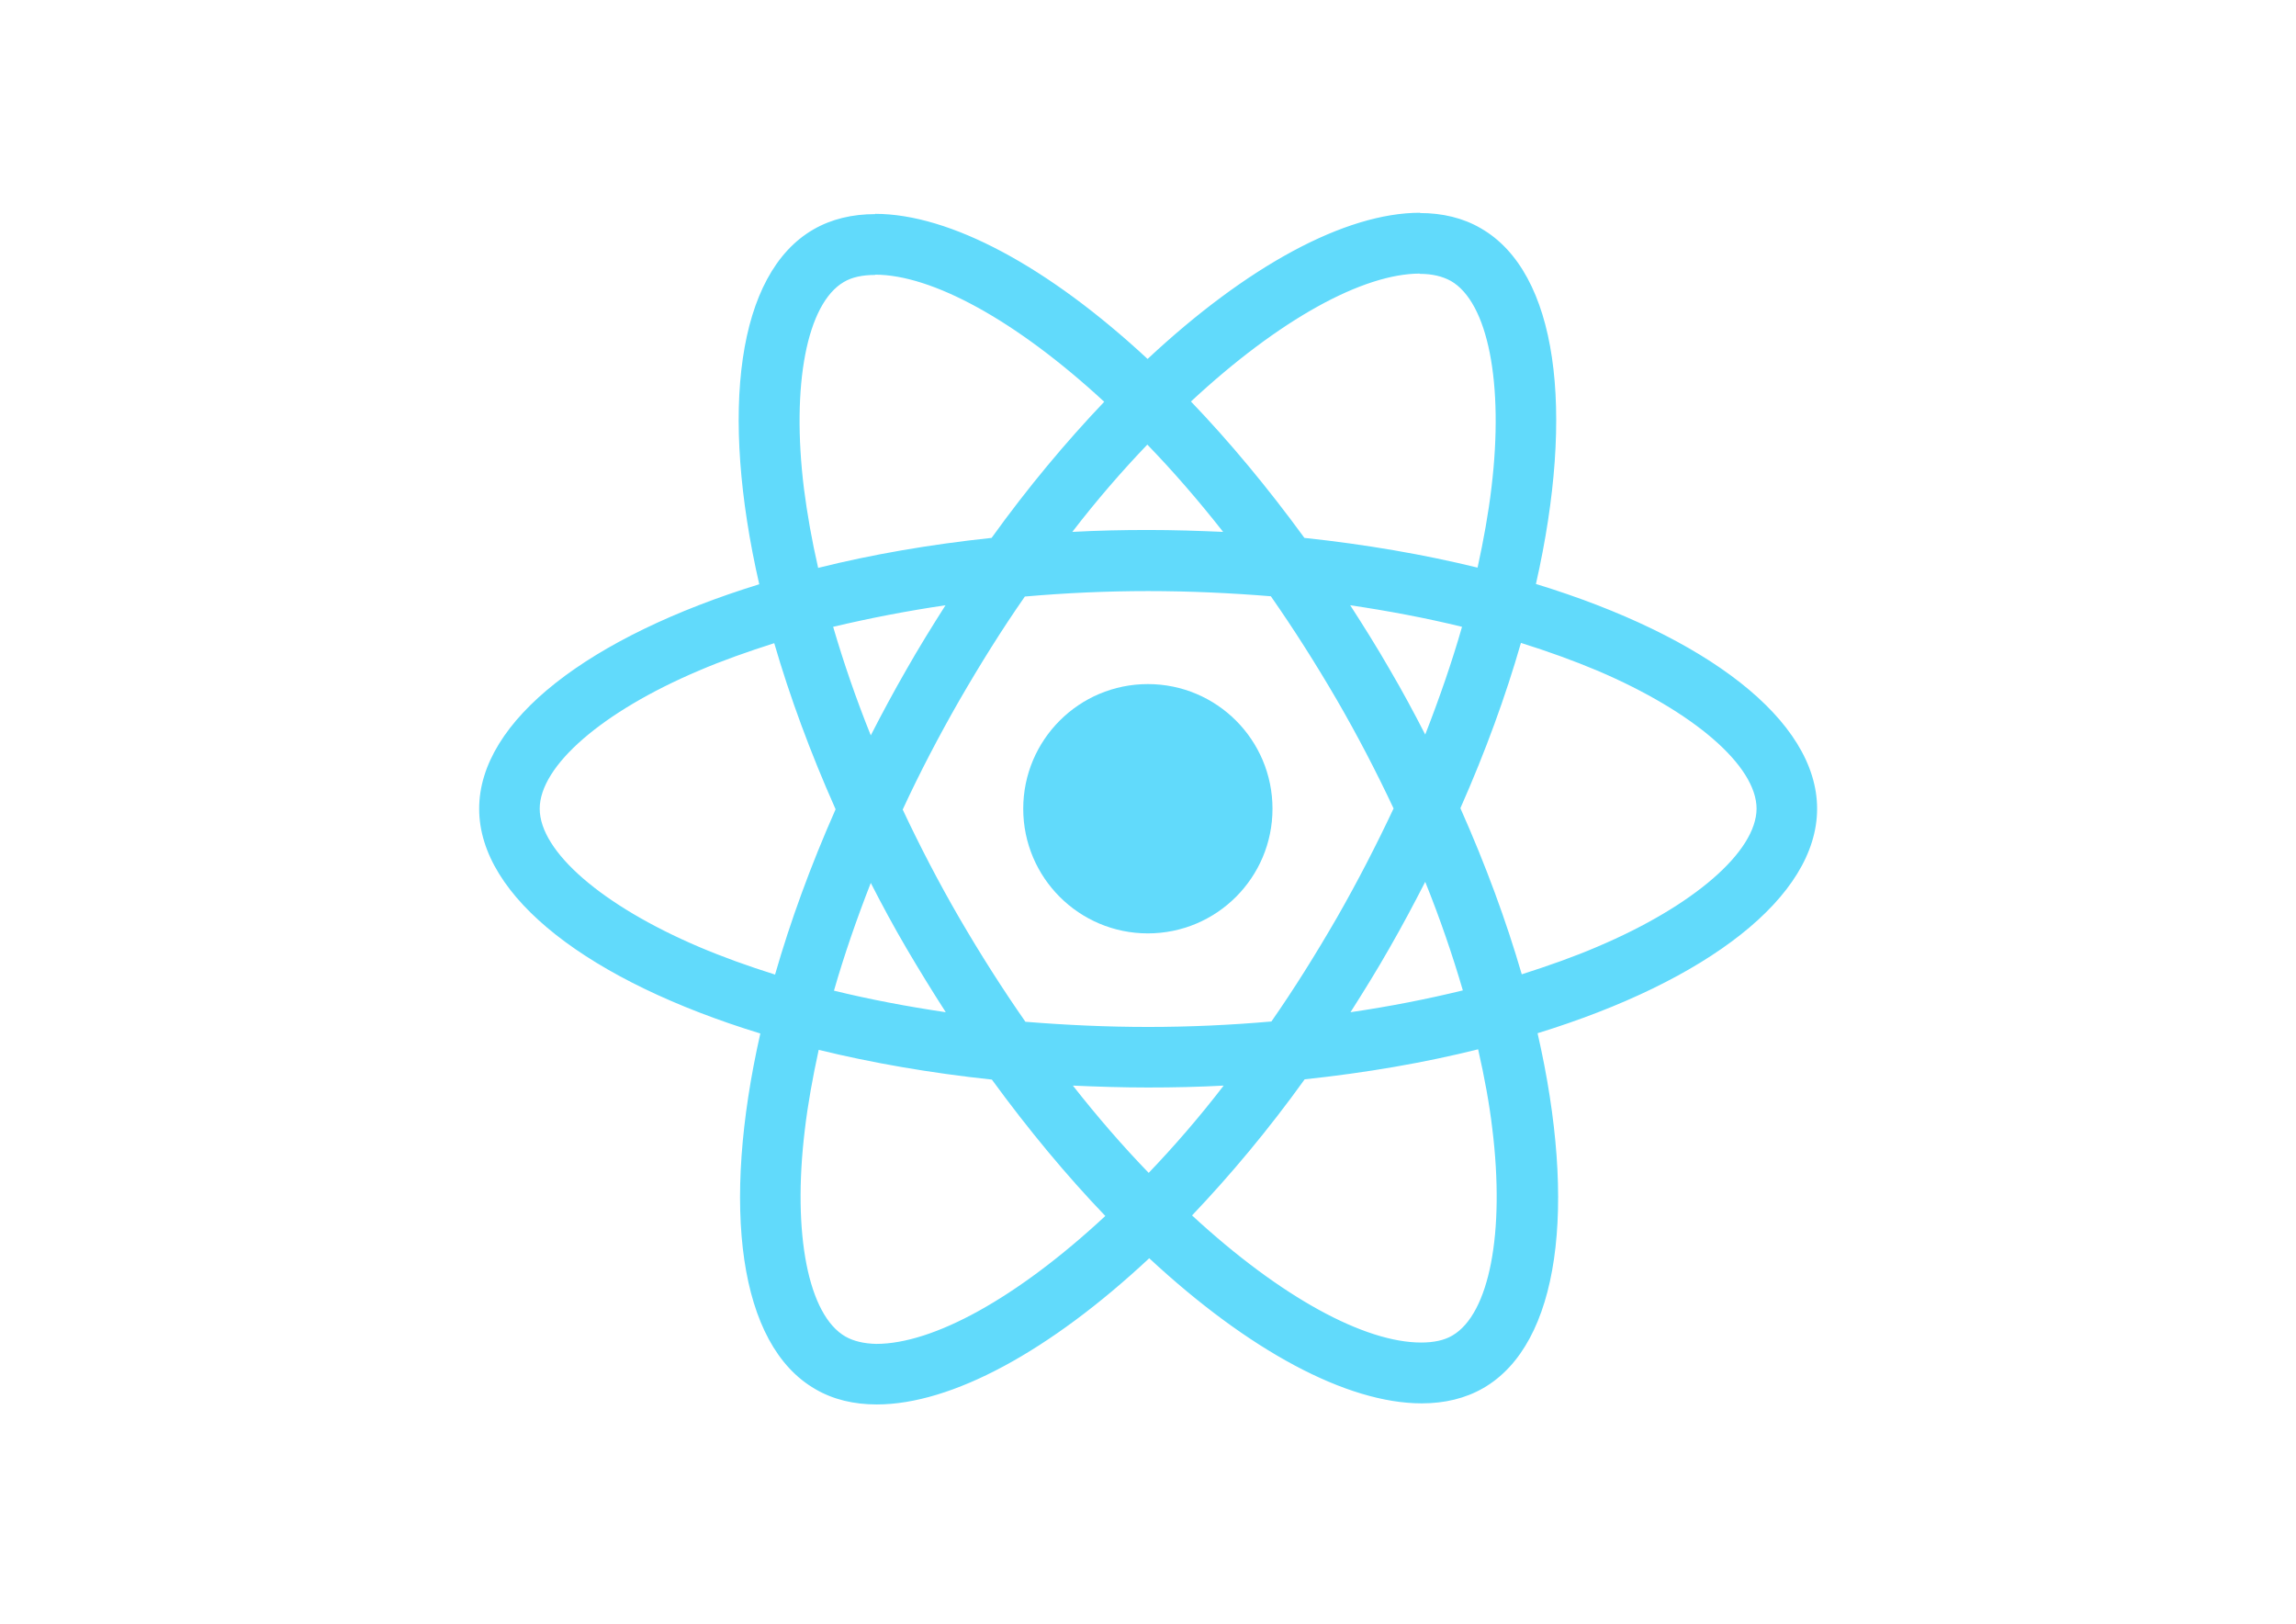
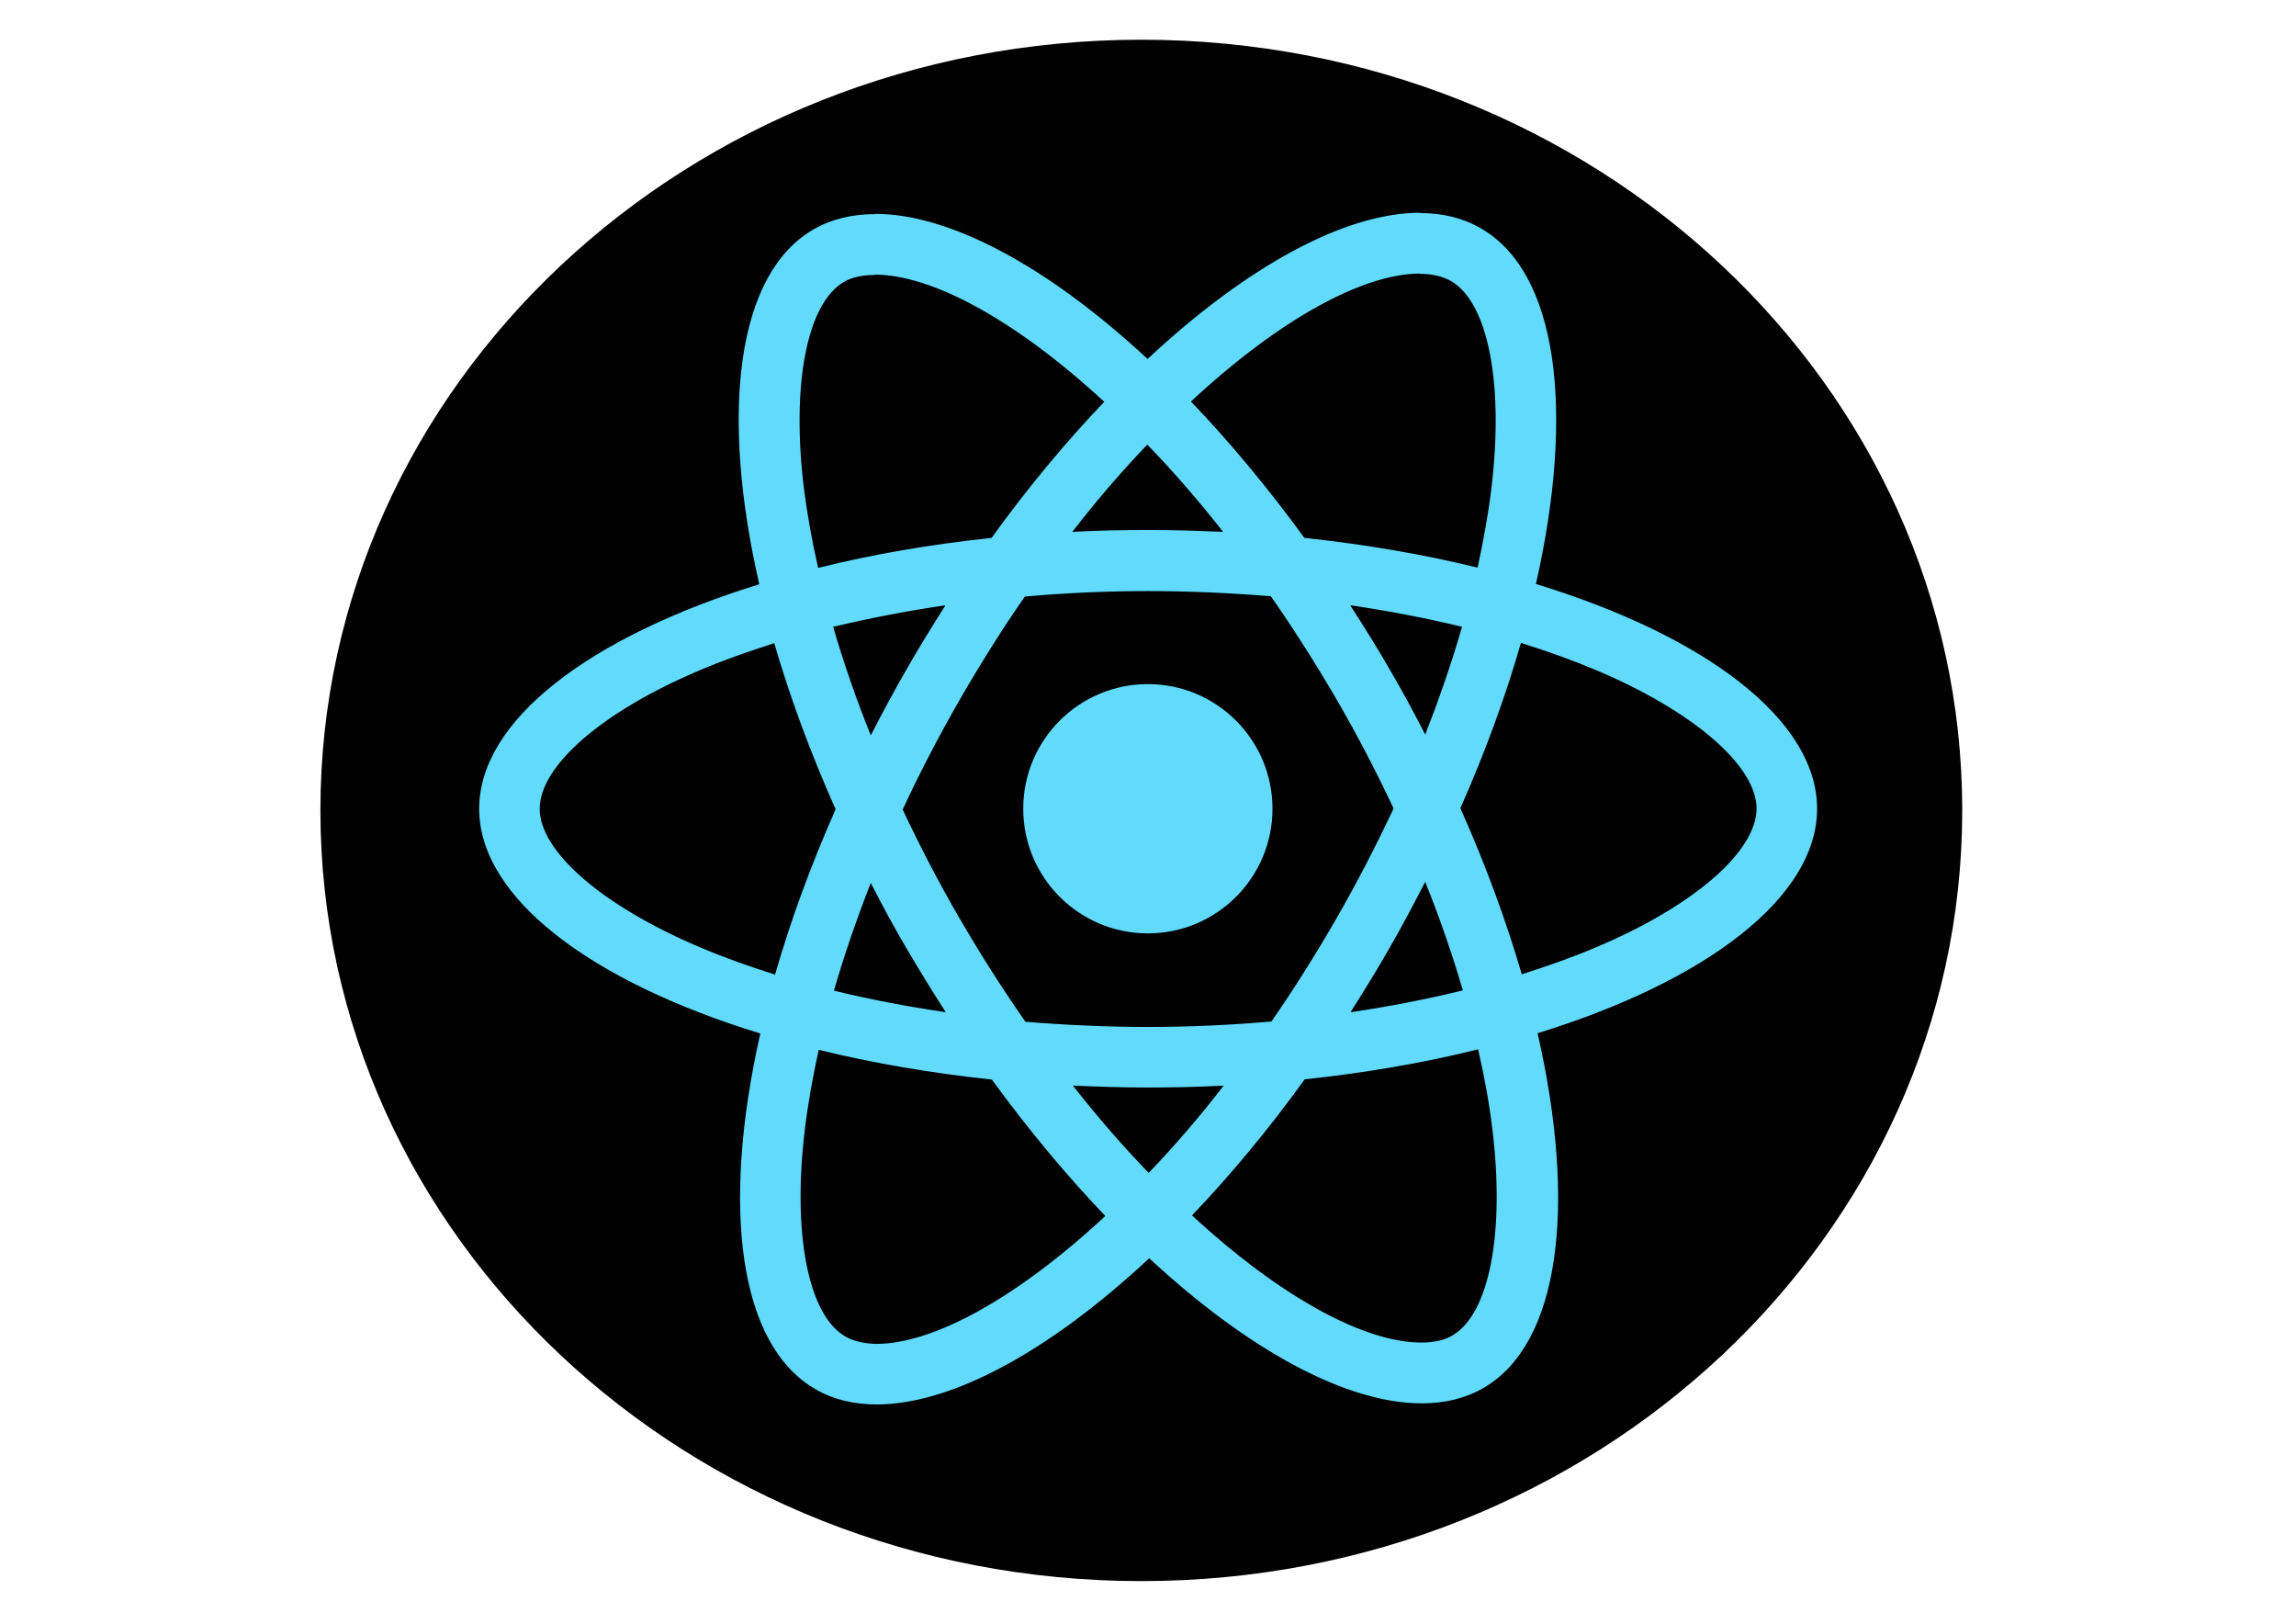
<svg xmlns="http://www.w3.org/2000/svg" version="1.1" id="Layer_2_1_" x="0px" y="0px" viewBox="0 0 841.9 595.3" enable-background="new 0 0 841.9 595.3" xml:space="preserve">
-   <g>
-     <path fill="#61DAFB" d="M666.3,296.5c0-32.5-40.7-63.3-103.1-82.4c14.4-63.6,8-114.2-20.2-130.4c-6.5-3.8-14.1-5.6-22.4-5.6v22.3   c4.6,0,8.3,0.9,11.4,2.6c13.6,7.8,19.5,37.5,14.9,75.7c-1.1,9.4-2.9,19.3-5.1,29.4c-19.6-4.8-41-8.5-63.5-10.9   c-13.5-18.5-27.5-35.3-41.6-50c32.6-30.3,63.2-46.9,84-46.9l0-22.3c0,0,0,0,0,0c-27.5,0-63.5,19.6-99.9,53.6   c-36.4-33.8-72.4-53.2-99.9-53.2v22.3c20.7,0,51.4,16.5,84,46.6c-14,14.7-28,31.4-41.3,49.9c-22.6,2.4-44,6.1-63.6,11   c-2.3-10-4-19.7-5.2-29c-4.7-38.2,1.1-67.9,14.6-75.8c3-1.8,6.9-2.6,11.5-2.6l0-22.3c0,0,0,0,0,0c-8.4,0-16,1.8-22.6,5.6   c-28.1,16.2-34.4,66.7-19.9,130.1c-62.2,19.2-102.7,49.9-102.7,82.3c0,32.5,40.7,63.3,103.1,82.4c-14.4,63.6-8,114.2,20.2,130.4   c6.5,3.8,14.1,5.6,22.5,5.6c27.5,0,63.5-19.6,99.9-53.6c36.4,33.8,72.4,53.2,99.9,53.2c8.4,0,16-1.8,22.6-5.6   c28.1-16.2,34.4-66.7,19.9-130.1C625.8,359.7,666.3,328.9,666.3,296.5z M536.1,229.8c-3.7,12.9-8.3,26.2-13.5,39.5   c-4.1-8-8.4-16-13.1-24c-4.6-8-9.5-15.8-14.4-23.4C509.3,224,523,226.6,536.1,229.8z M490.3,336.3c-7.8,13.5-15.8,26.3-24.1,38.2   c-14.9,1.3-30,2-45.2,2c-15.1,0-30.2-0.7-45-1.9c-8.3-11.9-16.4-24.6-24.2-38c-7.6-13.1-14.5-26.4-20.8-39.8   c6.2-13.4,13.2-26.8,20.7-39.9c7.8-13.5,15.8-26.3,24.1-38.2c14.9-1.3,30-2,45.2-2c15.1,0,30.2,0.7,45,1.9   c8.3,11.9,16.4,24.6,24.2,38c7.6,13.1,14.5,26.4,20.8,39.8C504.7,309.8,497.8,323.2,490.3,336.3z M522.6,323.3   c5.4,13.4,10,26.8,13.8,39.8c-13.1,3.2-26.9,5.9-41.2,8c4.9-7.7,9.8-15.6,14.4-23.7C514.2,339.4,518.5,331.3,522.6,323.3z    M421.2,430c-9.3-9.6-18.6-20.3-27.8-32c9,0.4,18.2,0.7,27.5,0.7c9.4,0,18.7-0.2,27.8-0.7C439.7,409.7,430.4,420.4,421.2,430z    M346.8,371.1c-14.2-2.1-27.9-4.7-41-7.9c3.7-12.9,8.3-26.2,13.5-39.5c4.1,8,8.4,16,13.1,24C337.1,355.7,341.9,363.5,346.8,371.1z    M420.7,163c9.3,9.6,18.6,20.3,27.8,32c-9-0.4-18.2-0.7-27.5-0.7c-9.4,0-18.7,0.2-27.8,0.7C402.2,183.3,411.5,172.6,420.7,163z    M346.7,221.9c-4.9,7.7-9.8,15.6-14.4,23.7c-4.6,8-8.9,16-13,24c-5.4-13.4-10-26.8-13.8-39.8C318.6,226.7,332.4,224,346.7,221.9z    M256.2,347.1c-35.4-15.1-58.3-34.9-58.3-50.6c0-15.7,22.9-35.6,58.3-50.6c8.6-3.7,18-7,27.7-10.1c5.7,19.6,13.2,40,22.5,60.9   c-9.2,20.8-16.6,41.1-22.2,60.6C274.3,354.2,264.9,350.8,256.2,347.1z M310,490c-13.6-7.8-19.5-37.5-14.9-75.7   c1.1-9.4,2.9-19.3,5.1-29.4c19.6,4.8,41,8.5,63.5,10.9c13.5,18.5,27.5,35.3,41.6,50c-32.6,30.3-63.2,46.9-84,46.9   C316.8,492.6,313,491.7,310,490z M547.2,413.8c4.7,38.2-1.1,67.9-14.6,75.8c-3,1.8-6.9,2.6-11.5,2.6c-20.7,0-51.4-16.5-84-46.6   c14-14.7,28-31.4,41.3-49.9c22.6-2.4,44-6.1,63.6-11C544.3,394.8,546.1,404.5,547.2,413.8z M585.7,347.1c-8.6,3.7-18,7-27.7,10.1   c-5.7-19.6-13.2-40-22.5-60.9c9.2-20.8,16.6-41.1,22.2-60.6c9.9,3.1,19.3,6.5,28.1,10.2c35.4,15.1,58.3,34.9,58.3,50.6   C644,312.2,621.1,332.1,585.7,347.1z" />
-     <polygon fill="#61DAFB" points="320.8,78.4 320.8,78.4 320.8,78.4  " />
-     <circle fill="#61DAFB" cx="420.9" cy="296.5" r="45.7" />
-     <polygon fill="#61DAFB" points="520.5,78.1 520.5,78.1 520.5,78.1  " />
+   <defs id="defs17" />
+   <g id="g12">
+     <ellipse cx="418.501" cy="297.113" rx="301.013" ry="282.551" id="ellipse2" style="color:#000000;fill:#000000;stroke-width:2.033" />
+     <path d="m 666.3,296.5 c 0,-32.5 -40.7,-63.3 -103.1,-82.4 14.4,-63.6 8,-114.2 -20.2,-130.4 -6.5,-3.8 -14.1,-5.6 -22.4,-5.6 v 22.3 c 4.6,0 8.3,0.9 11.4,2.6 13.6,7.8 19.5,37.5 14.9,75.7 -1.1,9.4 -2.9,19.3 -5.1,29.4 -19.6,-4.8 -41,-8.5 -63.5,-10.9 -13.5,-18.5 -27.5,-35.3 -41.6,-50 32.6,-30.3 63.2,-46.9 84,-46.9 V 78 c 0,0 0,0 0,0 -27.5,0 -63.5,19.6 -99.9,53.6 C 384.4,97.8 348.4,78.4 320.9,78.4 v 22.3 c 20.7,0 51.4,16.5 84,46.6 -14,14.7 -28,31.4 -41.3,49.9 -22.6,2.4 -44,6.1 -63.6,11 -2.3,-10 -4,-19.7 -5.2,-29 -4.7,-38.2 1.1,-67.9 14.6,-75.8 3,-1.8 6.9,-2.6 11.5,-2.6 V 78.5 c 0,0 0,0 0,0 -8.4,0 -16,1.8 -22.6,5.6 -28.1,16.2 -34.4,66.7 -19.9,130.1 -62.2,19.2 -102.7,49.9 -102.7,82.3 0,32.5 40.7,63.3 103.1,82.4 -14.4,63.6 -8,114.2 20.2,130.4 6.5,3.8 14.1,5.6 22.5,5.6 27.5,0 63.5,-19.6 99.9,-53.6 36.4,33.8 72.4,53.2 99.9,53.2 8.4,0 16,-1.8 22.6,-5.6 28.1,-16.2 34.4,-66.7 19.9,-130.1 62,-19.1 102.5,-49.9 102.5,-82.3 z M 536.1,229.8 c -3.7,12.9 -8.3,26.2 -13.5,39.5 -4.1,-8 -8.4,-16 -13.1,-24 -4.6,-8 -9.5,-15.8 -14.4,-23.4 14.2,2.1 27.9,4.7 41,7.9 z m -45.8,106.5 c -7.8,13.5 -15.8,26.3 -24.1,38.2 -14.9,1.3 -30,2 -45.2,2 -15.1,0 -30.2,-0.7 -45,-1.9 -8.3,-11.9 -16.4,-24.6 -24.2,-38 -7.6,-13.1 -14.5,-26.4 -20.8,-39.8 6.2,-13.4 13.2,-26.8 20.7,-39.9 7.8,-13.5 15.8,-26.3 24.1,-38.2 14.9,-1.3 30,-2 45.2,-2 15.1,0 30.2,0.7 45,1.9 8.3,11.9 16.4,24.6 24.2,38 7.6,13.1 14.5,26.4 20.8,39.8 -6.3,13.4 -13.2,26.8 -20.7,39.9 z m 32.3,-13 c 5.4,13.4 10,26.8 13.8,39.8 -13.1,3.2 -26.9,5.9 -41.2,8 4.9,-7.7 9.8,-15.6 14.4,-23.7 4.6,-8 8.9,-16.1 13,-24.1 z M 421.2,430 c -9.3,-9.6 -18.6,-20.3 -27.8,-32 9,0.4 18.2,0.7 27.5,0.7 9.4,0 18.7,-0.2 27.8,-0.7 -9,11.7 -18.3,22.4 -27.5,32 z m -74.4,-58.9 c -14.2,-2.1 -27.9,-4.7 -41,-7.9 3.7,-12.9 8.3,-26.2 13.5,-39.5 4.1,8 8.4,16 13.1,24 4.7,8 9.5,15.8 14.4,23.4 z M 420.7,163 c 9.3,9.6 18.6,20.3 27.8,32 -9,-0.4 -18.2,-0.7 -27.5,-0.7 -9.4,0 -18.7,0.2 -27.8,0.7 9,-11.7 18.3,-22.4 27.5,-32 z m -74,58.9 c -4.9,7.7 -9.8,15.6 -14.4,23.7 -4.6,8 -8.9,16 -13,24 -5.4,-13.4 -10,-26.8 -13.8,-39.8 13.1,-3.1 26.9,-5.8 41.2,-7.9 z m -90.5,125.2 c -35.4,-15.1 -58.3,-34.9 -58.3,-50.6 0,-15.7 22.9,-35.6 58.3,-50.6 8.6,-3.7 18,-7 27.7,-10.1 5.7,19.6 13.2,40 22.5,60.9 -9.2,20.8 -16.6,41.1 -22.2,60.6 -9.9,-3.1 -19.3,-6.5 -28,-10.2 z M 310,490 c -13.6,-7.8 -19.5,-37.5 -14.9,-75.7 1.1,-9.4 2.9,-19.3 5.1,-29.4 19.6,4.8 41,8.5 63.5,10.9 13.5,18.5 27.5,35.3 41.6,50 -32.6,30.3 -63.2,46.9 -84,46.9 -4.5,-0.1 -8.3,-1 -11.3,-2.7 z m 237.2,-76.2 c 4.7,38.2 -1.1,67.9 -14.6,75.8 -3,1.8 -6.9,2.6 -11.5,2.6 -20.7,0 -51.4,-16.5 -84,-46.6 14,-14.7 28,-31.4 41.3,-49.9 22.6,-2.4 44,-6.1 63.6,-11 2.3,10.1 4.1,19.8 5.2,29.1 z m 38.5,-66.7 c -8.6,3.7 -18,7 -27.7,10.1 -5.7,-19.6 -13.2,-40 -22.5,-60.9 9.2,-20.8 16.6,-41.1 22.2,-60.6 9.9,3.1 19.3,6.5 28.1,10.2 35.4,15.1 58.3,34.9 58.3,50.6 -0.1,15.7 -23,35.6 -58.4,50.6 z" id="path4" style="fill:#61dafb" />
+     <polygon points="" id="polygon6" style="fill:#61dafb" />
+     <circle cx="420.9" cy="296.5" r="45.7" id="circle8" style="fill:#61dafb" />
+     <polygon points="" id="polygon10" style="fill:#61dafb" />
  </g>
</svg>
